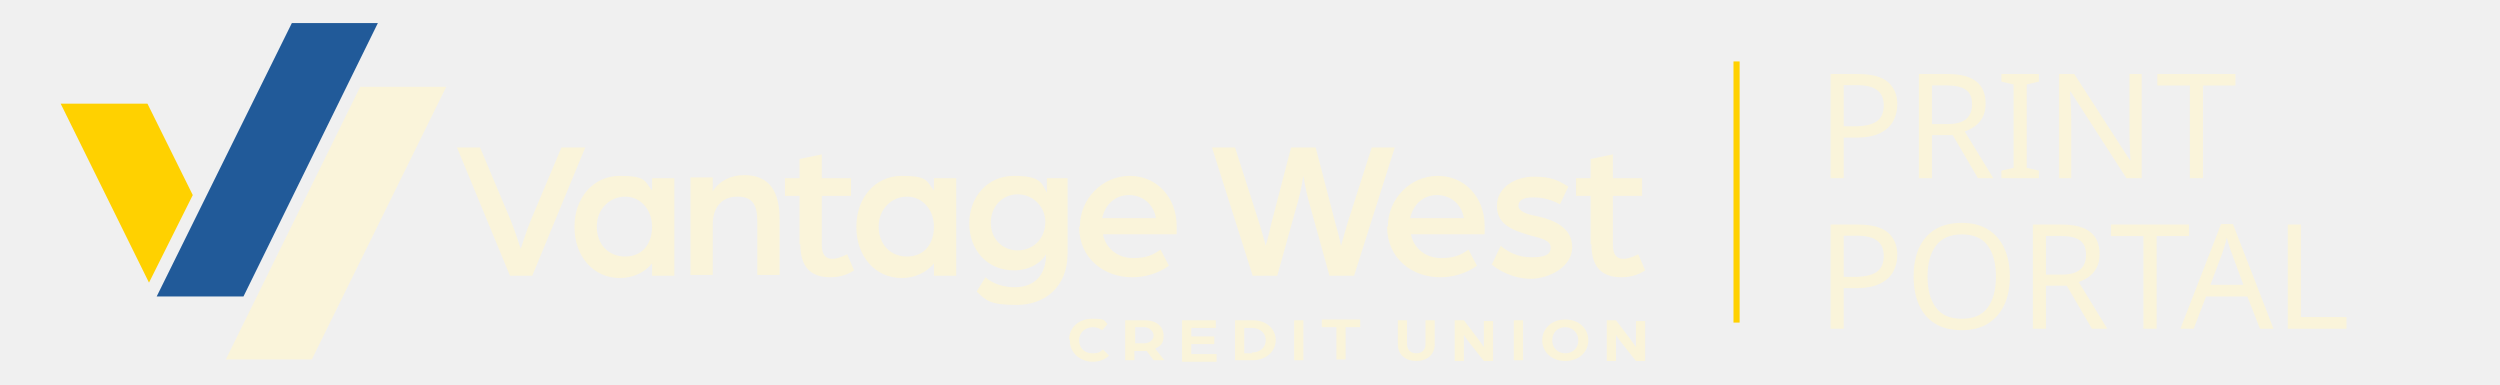
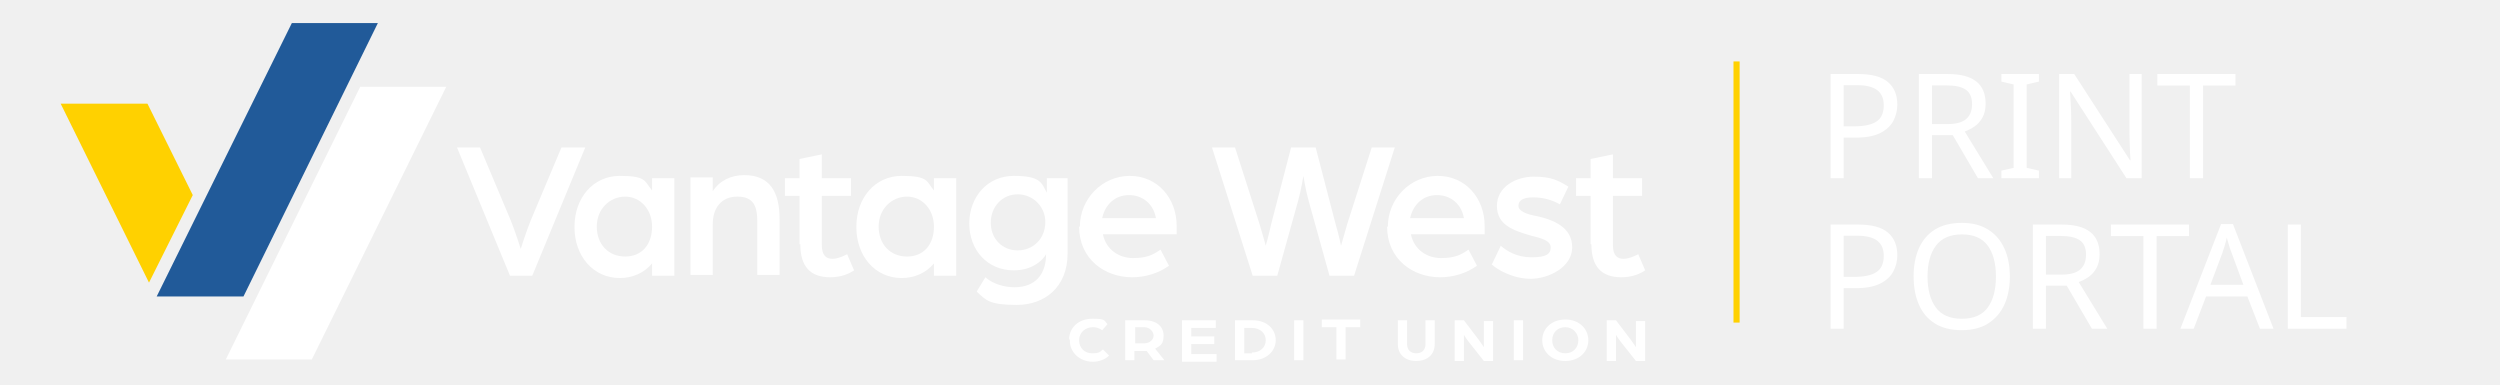
<svg xmlns="http://www.w3.org/2000/svg" id="Layer_1" version="1.1" viewBox="0 0 325.5 50">
  <defs>
    <style>
-       .st0 {
+       .st0, .st1 {
+         fill: #fff;
+       }
+ 
+       .st2 {
        fill: #215a99;
      }

-       .st1, .st2 {
-         fill: #faf4da;
+       .st3, .st1 {
+         isolation: isolate;
      }

-       .st2 {
+       .st1 {
        font-family: GothamBold, 'Gotham Bold';
        font-size: 19px;
-       }
- 
-       .st2, .st3 {
-         isolation: isolate;
      }

      .st4 {
        fill: #ffd100;
      }
    </style>
  </defs>
  <g>
    <rect class="st4" x="225.7" y="8" width=".8" height="34" />
    <g>
      <g>
-         <path class="st1" d="M139.2,44.2c0-1.5,1.2-2.7,3-2.7s1.5.2,2,.7l-.7.8c-.4-.3-.8-.4-1.2-.4-1,0-1.8.7-1.8,1.7s.7,1.7,1.7,1.7,1-.2,1.4-.5l.8.8c-.5.5-1.3.8-2.1.8-1.7,0-3-1.2-3-2.7h0v-.2Z" />
-         <path class="st1" d="M146.6,41.7h2.4c1.7,0,2.5.9,2.5,2s-.4,1.3-1.1,1.7l1.2,1.5h-1.4l-.9-1.2h-1.6v1.2h-1.2v-5.2h.1ZM149,44.7c.7,0,1.2-.5,1.2-1s-.5-1.1-1.2-1.1h-1.2v2.1h1.2Z" />
-         <path class="st1" d="M153.9,41.7h4.4v1h-3.2v1.1h3v1h-3v1.3h3.3v1h-4.5v-5.2h0v-.2Z" />
-         <path class="st1" d="M160.8,41.7h2.3c1.9,0,3,1.2,3,2.6s-1.2,2.6-3,2.6h-2.3v-5.2h0ZM163,45.9c1.1,0,1.8-.7,1.8-1.6s-.7-1.6-1.8-1.6h-1v3.3h1Z" />
-         <path class="st1" d="M168.5,41.7h1.2v5.2h-1.2v-5.2Z" />
-         <path class="st1" d="M174,42.6h-1.9v-1h5v1h-1.9v4.2h-1.2v-4.2h0Z" />
-         <path class="st1" d="M182,44.8v-3.1h1.2v3.1c0,.8.5,1.2,1.2,1.2s1.2-.4,1.2-1.2v-3.1h1.2v3.1c0,1.4-1,2.2-2.4,2.2s-2.4-.8-2.4-2.2h0Z" />
-         <path class="st1" d="M189.4,41.7h1.2l1.9,2.5c.3.4.7,1,.7,1v-3.4h1.2v5.2h-1.2l-1.9-2.4c-.4-.5-.7-1-.7-1v3.4h-1.2v-5.2h0Z" />
-         <path class="st1" d="M197.1,41.7h1.2v5.2h-1.2v-5.2Z" />
-         <path class="st1" d="M200.8,44.3c0-1.5,1.2-2.7,3-2.7s3,1.2,3,2.7-1.2,2.7-3,2.7-3-1.2-3-2.7ZM205.5,44.3c0-.9-.7-1.7-1.7-1.7s-1.7.7-1.7,1.7.7,1.7,1.7,1.7,1.7-.7,1.7-1.7Z" />
-         <path class="st1" d="M209.2,41.7h1.2l1.9,2.5c.3.4.7,1,.7,1v-3.4h1.2v5.2h-1.2l-1.9-2.4c-.4-.5-.7-1-.7-1v3.4h-1.2v-5.2h0Z" />
+         <path class="st0" d="M139.2,44.2c0-1.5,1.2-2.7,3-2.7s1.5.2,2,.7l-.7.8c-.4-.3-.8-.4-1.2-.4-1,0-1.8.7-1.8,1.7s.7,1.7,1.7,1.7,1-.2,1.4-.5l.8.8c-.5.5-1.3.8-2.1.8-1.7,0-3-1.2-3-2.7h0v-.2h0Z" />
+         <path class="st0" d="M146.6,41.7h2.4c1.7,0,2.5.9,2.5,2s-.4,1.3-1.1,1.7l1.2,1.5h-1.4l-.9-1.2h-1.6v1.2h-1.2v-5.2h.1ZM149,44.7c.7,0,1.2-.5,1.2-1s-.5-1.1-1.2-1.1h-1.2v2.1h1.2Z" />
+         <path class="st0" d="M153.9,41.7h4.4v1h-3.2v1.1h3v1h-3v1.3h3.3v1h-4.5v-5.2h0s0-.2,0-.2Z" />
+         <path class="st0" d="M160.8,41.7h2.3c1.9,0,3,1.2,3,2.6s-1.2,2.6-3,2.6h-2.3v-5.2h0ZM163,45.9c1.1,0,1.8-.7,1.8-1.6s-.7-1.6-1.8-1.6h-1v3.3h1Z" />
+         <path class="st0" d="M168.5,41.7h1.2v5.2h-1.2v-5.2Z" />
+         <path class="st0" d="M174,42.6h-1.9v-1h5v1h-1.9v4.2h-1.2v-4.2h0Z" />
+         <path class="st0" d="M182,44.8v-3.1h1.2v3.1c0,.8.5,1.2,1.2,1.2s1.2-.4,1.2-1.2v-3.1h1.2v3.1c0,1.4-1,2.2-2.4,2.2s-2.4-.8-2.4-2.2h0Z" />
+         <path class="st0" d="M189.4,41.7h1.2l1.9,2.5c.3.4.7,1,.7,1v-3.4h1.2v5.2h-1.2l-1.9-2.4c-.4-.5-.7-1-.7-1v3.4h-1.2v-5.2h0Z" />
+         <path class="st0" d="M197.1,41.7h1.2v5.2h-1.2v-5.2Z" />
+         <path class="st0" d="M200.8,44.3c0-1.5,1.2-2.7,3-2.7s3,1.2,3,2.7-1.2,2.7-3,2.7-3-1.2-3-2.7ZM205.5,44.3c0-.9-.7-1.7-1.7-1.7s-1.7.7-1.7,1.7.7,1.7,1.7,1.7,1.7-.7,1.7-1.7Z" />
+         <path class="st0" d="M209.2,41.7h1.2l1.9,2.5c.3.4.7,1,.7,1v-3.4h1.2v5.2h-1.2l-1.9-2.4c-.4-.5-.7-1-.7-1v3.4h-1.2v-5.2h0Z" />
      </g>
      <g>
-         <polygon class="st1" points="29.4 46.8 40.6 46.8 58.1 11.3 46.9 11.3 29.4 46.8" />
+         <polygon class="st0" points="29.4 46.8 40.6 46.8 58.1 11.3 46.9 11.3 29.4 46.8" />
        <polygon class="st4" points="25.1 25.4 19.4 36.8 7.9 13.5 19.2 13.5 25.1 25.4" />
-         <polygon class="st0" points="20.4 38.6 31.7 38.6 49.2 3 38 3 20.4 38.6" />
+         <polygon class="st2" points="20.4 38.6 31.7 38.6 49.2 3 38 3 20.4 38.6" />
      </g>
      <g>
-         <path class="st1" d="M59.5,19.2h3l4,9.5c.5,1.2,1.3,3.7,1.3,3.7,0,0,.8-2.5,1.3-3.7l4-9.5h3.1l-6.9,16.7h-2.9l-6.9-16.7h0Z" />
-         <path class="st1" d="M74.8,29.5c0-3.7,2.4-6.6,5.9-6.6s3.2.7,4.2,1.9v-1.6h2.9v12.7h-2.9v-1.6c-1,1.2-2.5,1.9-4.2,1.9-3.5,0-5.9-2.9-5.9-6.6h0ZM84.9,29.5c0-2.2-1.5-3.9-3.5-3.9s-3.7,1.6-3.7,3.9,1.5,3.9,3.7,3.9,3.5-1.6,3.5-3.9Z" />
-         <path class="st1" d="M89.9,23.1h2.9v1.8c.9-1.4,2.4-2.1,4.1-2.1,3.4,0,4.6,2.3,4.6,5.7v7.3h-2.9v-6.9c0-2.1-.5-3.3-2.6-3.3s-3.2,1.5-3.2,3.6v6.6h-2.9v-12.7h0Z" />
-         <path class="st1" d="M104.1,31.8v-6.3h-1.9v-2.3h1.9v-2.5l2.9-.6v3.1h3.8v2.3h-3.8v6.4c0,1.4.6,1.8,1.4,1.8s1.9-.6,1.9-.6l.9,2.1c-.6.4-1.6.9-3.1.9-2.6,0-3.9-1.4-3.9-4.3h-.1Z" />
-         <path class="st1" d="M111.5,29.5c0-3.7,2.4-6.6,5.9-6.6s3.2.7,4.2,1.9v-1.6h2.9v12.7h-2.9v-1.6c-1,1.2-2.5,1.9-4.2,1.9-3.5,0-5.9-2.9-5.9-6.6h0ZM121.6,29.5c0-2.2-1.5-3.9-3.5-3.9s-3.7,1.6-3.7,3.9,1.5,3.9,3.7,3.9,3.5-1.6,3.5-3.9Z" />
-         <path class="st1" d="M127.2,37.9l1.1-1.8c1,.9,2.5,1.3,3.8,1.3,2.7,0,4.1-1.7,4.1-4.3h0c-.5.9-1.9,2.1-4.2,2.1-3.5,0-5.8-2.7-5.8-6.1s2.3-6.2,5.8-6.2,3.6.9,4.3,2.2v-1.9h2.7v9.8c0,4.4-3,6.7-6.6,6.7s-4-.6-5.2-1.7h0ZM136.1,28.9c0-2-1.6-3.6-3.6-3.6s-3.5,1.6-3.5,3.7,1.5,3.6,3.5,3.6,3.6-1.5,3.6-3.7h0Z" />
-         <path class="st1" d="M140.6,29.5c0-3.6,2.9-6.6,6.5-6.6s6.1,2.9,6.1,6.5,0,1.1,0,1.1h-9.6c.4,2,2.1,3.1,3.9,3.1s2.6-.4,3.6-1.1l1.1,2.1c-1.4,1-3.1,1.5-4.8,1.5-3.6,0-6.9-2.4-6.9-6.6h0ZM150.5,28.4c-.3-1.8-1.7-3-3.5-3s-3.1,1.2-3.5,3h7Z" />
-         <path class="st1" d="M157.8,19.2h3l3.2,10c.4,1.3.8,2.8.8,2.8,0,0,.4-1.4.7-2.8l2.6-10h3.2l2.6,10c.4,1.3.7,2.8.7,2.8,0,0,.4-1.4.8-2.8l3.2-10h3l-5.3,16.7h-3.2l-2.7-9.7c-.4-1.4-.7-3.3-.7-3.3,0,0-.3,1.9-.7,3.3l-2.7,9.7h-3.2l-5.3-16.7h0Z" />
-         <path class="st1" d="M180.7,29.5c0-3.6,2.9-6.6,6.5-6.6s6.1,2.9,6.1,6.5,0,1.1,0,1.1h-9.6c.4,2,2.1,3.1,3.9,3.1s2.6-.4,3.6-1.1l1.1,2.1c-1.4,1-3.1,1.5-4.8,1.5-3.6,0-6.9-2.4-6.9-6.6h0ZM190.6,28.4c-.3-1.8-1.7-3-3.5-3s-3.1,1.2-3.5,3h7Z" />
-         <path class="st1" d="M194.3,34.3l1.1-2.3c.8.7,2.1,1.5,4,1.5s2.5-.4,2.5-1.3-1.3-1.2-2.5-1.5c-2.4-.7-4.5-1.4-4.5-3.9s2.5-3.8,4.8-3.8,3.2.5,4.5,1.3l-1.1,2.3c-1.1-.6-2.2-.9-3.5-.9s-1.9.4-1.9,1.1,1.1,1.1,2.2,1.3c2.4.5,4.8,1.5,4.8,4.1s-3.1,4.1-5.4,4.1-4.4-1.2-5.1-1.9h0Z" />
-         <path class="st1" d="M207.1,31.8v-6.3h-1.9v-2.3h1.9v-2.5l2.9-.6v3.1h3.8v2.3h-3.8v6.4c0,1.4.6,1.8,1.4,1.8s1.9-.6,1.9-.6l.9,2.1c-.6.4-1.6.9-3.1.9-2.6,0-3.9-1.4-3.9-4.3h0Z" />
+         <path class="st0" d="M59.5,19.2h3l4,9.5c.5,1.2,1.3,3.7,1.3,3.7,0,0,.8-2.5,1.3-3.7l4-9.5h3.1l-6.9,16.7h-2.9l-6.9-16.7h0Z" />
+         <path class="st0" d="M74.8,29.5c0-3.7,2.4-6.6,5.9-6.6s3.2.7,4.2,1.9v-1.6h2.9v12.7h-2.9v-1.6c-1,1.2-2.5,1.9-4.2,1.9-3.5,0-5.9-2.9-5.9-6.6h0ZM84.9,29.5c0-2.2-1.5-3.9-3.5-3.9s-3.7,1.6-3.7,3.9,1.5,3.9,3.7,3.9,3.5-1.6,3.5-3.9Z" />
+         <path class="st0" d="M89.9,23.1h2.9v1.8c.9-1.4,2.4-2.1,4.1-2.1,3.4,0,4.6,2.3,4.6,5.7v7.3h-2.9v-6.9c0-2.1-.5-3.3-2.6-3.3s-3.2,1.5-3.2,3.6v6.6h-2.9v-12.7h0Z" />
+         <path class="st0" d="M104.1,31.8v-6.3h-1.9v-2.3h1.9v-2.5l2.9-.6v3.1h3.8v2.3h-3.8v6.4c0,1.4.6,1.8,1.4,1.8s1.9-.6,1.9-.6l.9,2.1c-.6.4-1.6.9-3.1.9-2.6,0-3.9-1.4-3.9-4.3,0,0,0,0-.1,0Z" />
+         <path class="st0" d="M111.5,29.5c0-3.7,2.4-6.6,5.9-6.6s3.2.7,4.2,1.9v-1.6h2.9v12.7h-2.9v-1.6c-1,1.2-2.5,1.9-4.2,1.9-3.5,0-5.9-2.9-5.9-6.6h0ZM121.6,29.5c0-2.2-1.5-3.9-3.5-3.9s-3.7,1.6-3.7,3.9,1.5,3.9,3.7,3.9,3.5-1.6,3.5-3.9Z" />
+         <path class="st0" d="M127.2,37.9l1.1-1.8c1,.9,2.5,1.3,3.8,1.3,2.7,0,4.1-1.7,4.1-4.3h0c-.5.9-1.9,2.1-4.2,2.1-3.5,0-5.8-2.7-5.8-6.1s2.3-6.2,5.8-6.2,3.6.9,4.3,2.2v-1.9h2.7v9.8c0,4.4-3,6.7-6.6,6.7s-4-.6-5.2-1.7h0ZM136.1,28.9c0-2-1.6-3.6-3.6-3.6s-3.5,1.6-3.5,3.7,1.5,3.6,3.5,3.6,3.6-1.5,3.6-3.7h0Z" />
+         <path class="st0" d="M140.6,29.5c0-3.6,2.9-6.6,6.5-6.6s6.1,2.9,6.1,6.5,0,1.1,0,1.1h-9.6c.4,2,2.1,3.1,3.9,3.1s2.6-.4,3.6-1.1l1.1,2.1c-1.4,1-3.1,1.5-4.8,1.5-3.6,0-6.9-2.4-6.9-6.6h0ZM150.5,28.4c-.3-1.8-1.7-3-3.5-3s-3.1,1.2-3.5,3h7Z" />
+         <path class="st0" d="M157.8,19.2h3l3.2,10c.4,1.3.8,2.8.8,2.8,0,0,.4-1.4.7-2.8l2.6-10h3.2l2.6,10c.4,1.3.7,2.8.7,2.8,0,0,.4-1.4.8-2.8l3.2-10h3l-5.3,16.7h-3.2l-2.7-9.7c-.4-1.4-.7-3.3-.7-3.3,0,0-.3,1.9-.7,3.3l-2.7,9.7h-3.2l-5.3-16.7h0Z" />
+         <path class="st0" d="M180.7,29.5c0-3.6,2.9-6.6,6.5-6.6s6.1,2.9,6.1,6.5,0,1.1,0,1.1h-9.6c.4,2,2.1,3.1,3.9,3.1s2.6-.4,3.6-1.1l1.1,2.1c-1.4,1-3.1,1.5-4.8,1.5-3.6,0-6.9-2.4-6.9-6.6h0ZM190.6,28.4c-.3-1.8-1.7-3-3.5-3s-3.1,1.2-3.5,3h7Z" />
+         <path class="st0" d="M194.3,34.3l1.1-2.3c.8.7,2.1,1.5,4,1.5s2.5-.4,2.5-1.3-1.3-1.2-2.5-1.5c-2.4-.7-4.5-1.4-4.5-3.9s2.5-3.8,4.8-3.8,3.2.5,4.5,1.3l-1.1,2.3c-1.1-.6-2.2-.9-3.5-.9s-1.9.4-1.9,1.1,1.1,1.1,2.2,1.3c2.4.5,4.8,1.5,4.8,4.1s-3.1,4.1-5.4,4.1-4.4-1.2-5.1-1.9h0Z" />
+         <path class="st0" d="M207.1,31.8v-6.3h-1.9v-2.3h1.9v-2.5l2.9-.6v3.1h3.8v2.3h-3.8v6.4c0,1.4.6,1.8,1.4,1.8s1.9-.6,1.9-.6l.9,2.1c-.6.4-1.6.9-3.1.9-2.6,0-3.9-1.4-3.9-4.3h0Z" />
      </g>
    </g>
  </g>
  <g class="st3">
-     <text class="st2" transform="translate(236.5 23.2)">
-       <tspan x="0" y="0">PRINT</tspan>
-     </text>
-     <text class="st2" transform="translate(236.5 42.8)">
-       <tspan x="0" y="0">PORTAL</tspan>
-     </text>
+     <g class="st3">
+       <text class="st1" transform="translate(236.5 23.2)">
+         <tspan x="0" y="0">PRINT</tspan>
+       </text>
+     </g>
+     <g class="st3">
+       <text class="st1" transform="translate(236.5 42.8)">
+         <tspan x="0" y="0">PORTAL</tspan>
+       </text>
+     </g>
  </g>
</svg>
